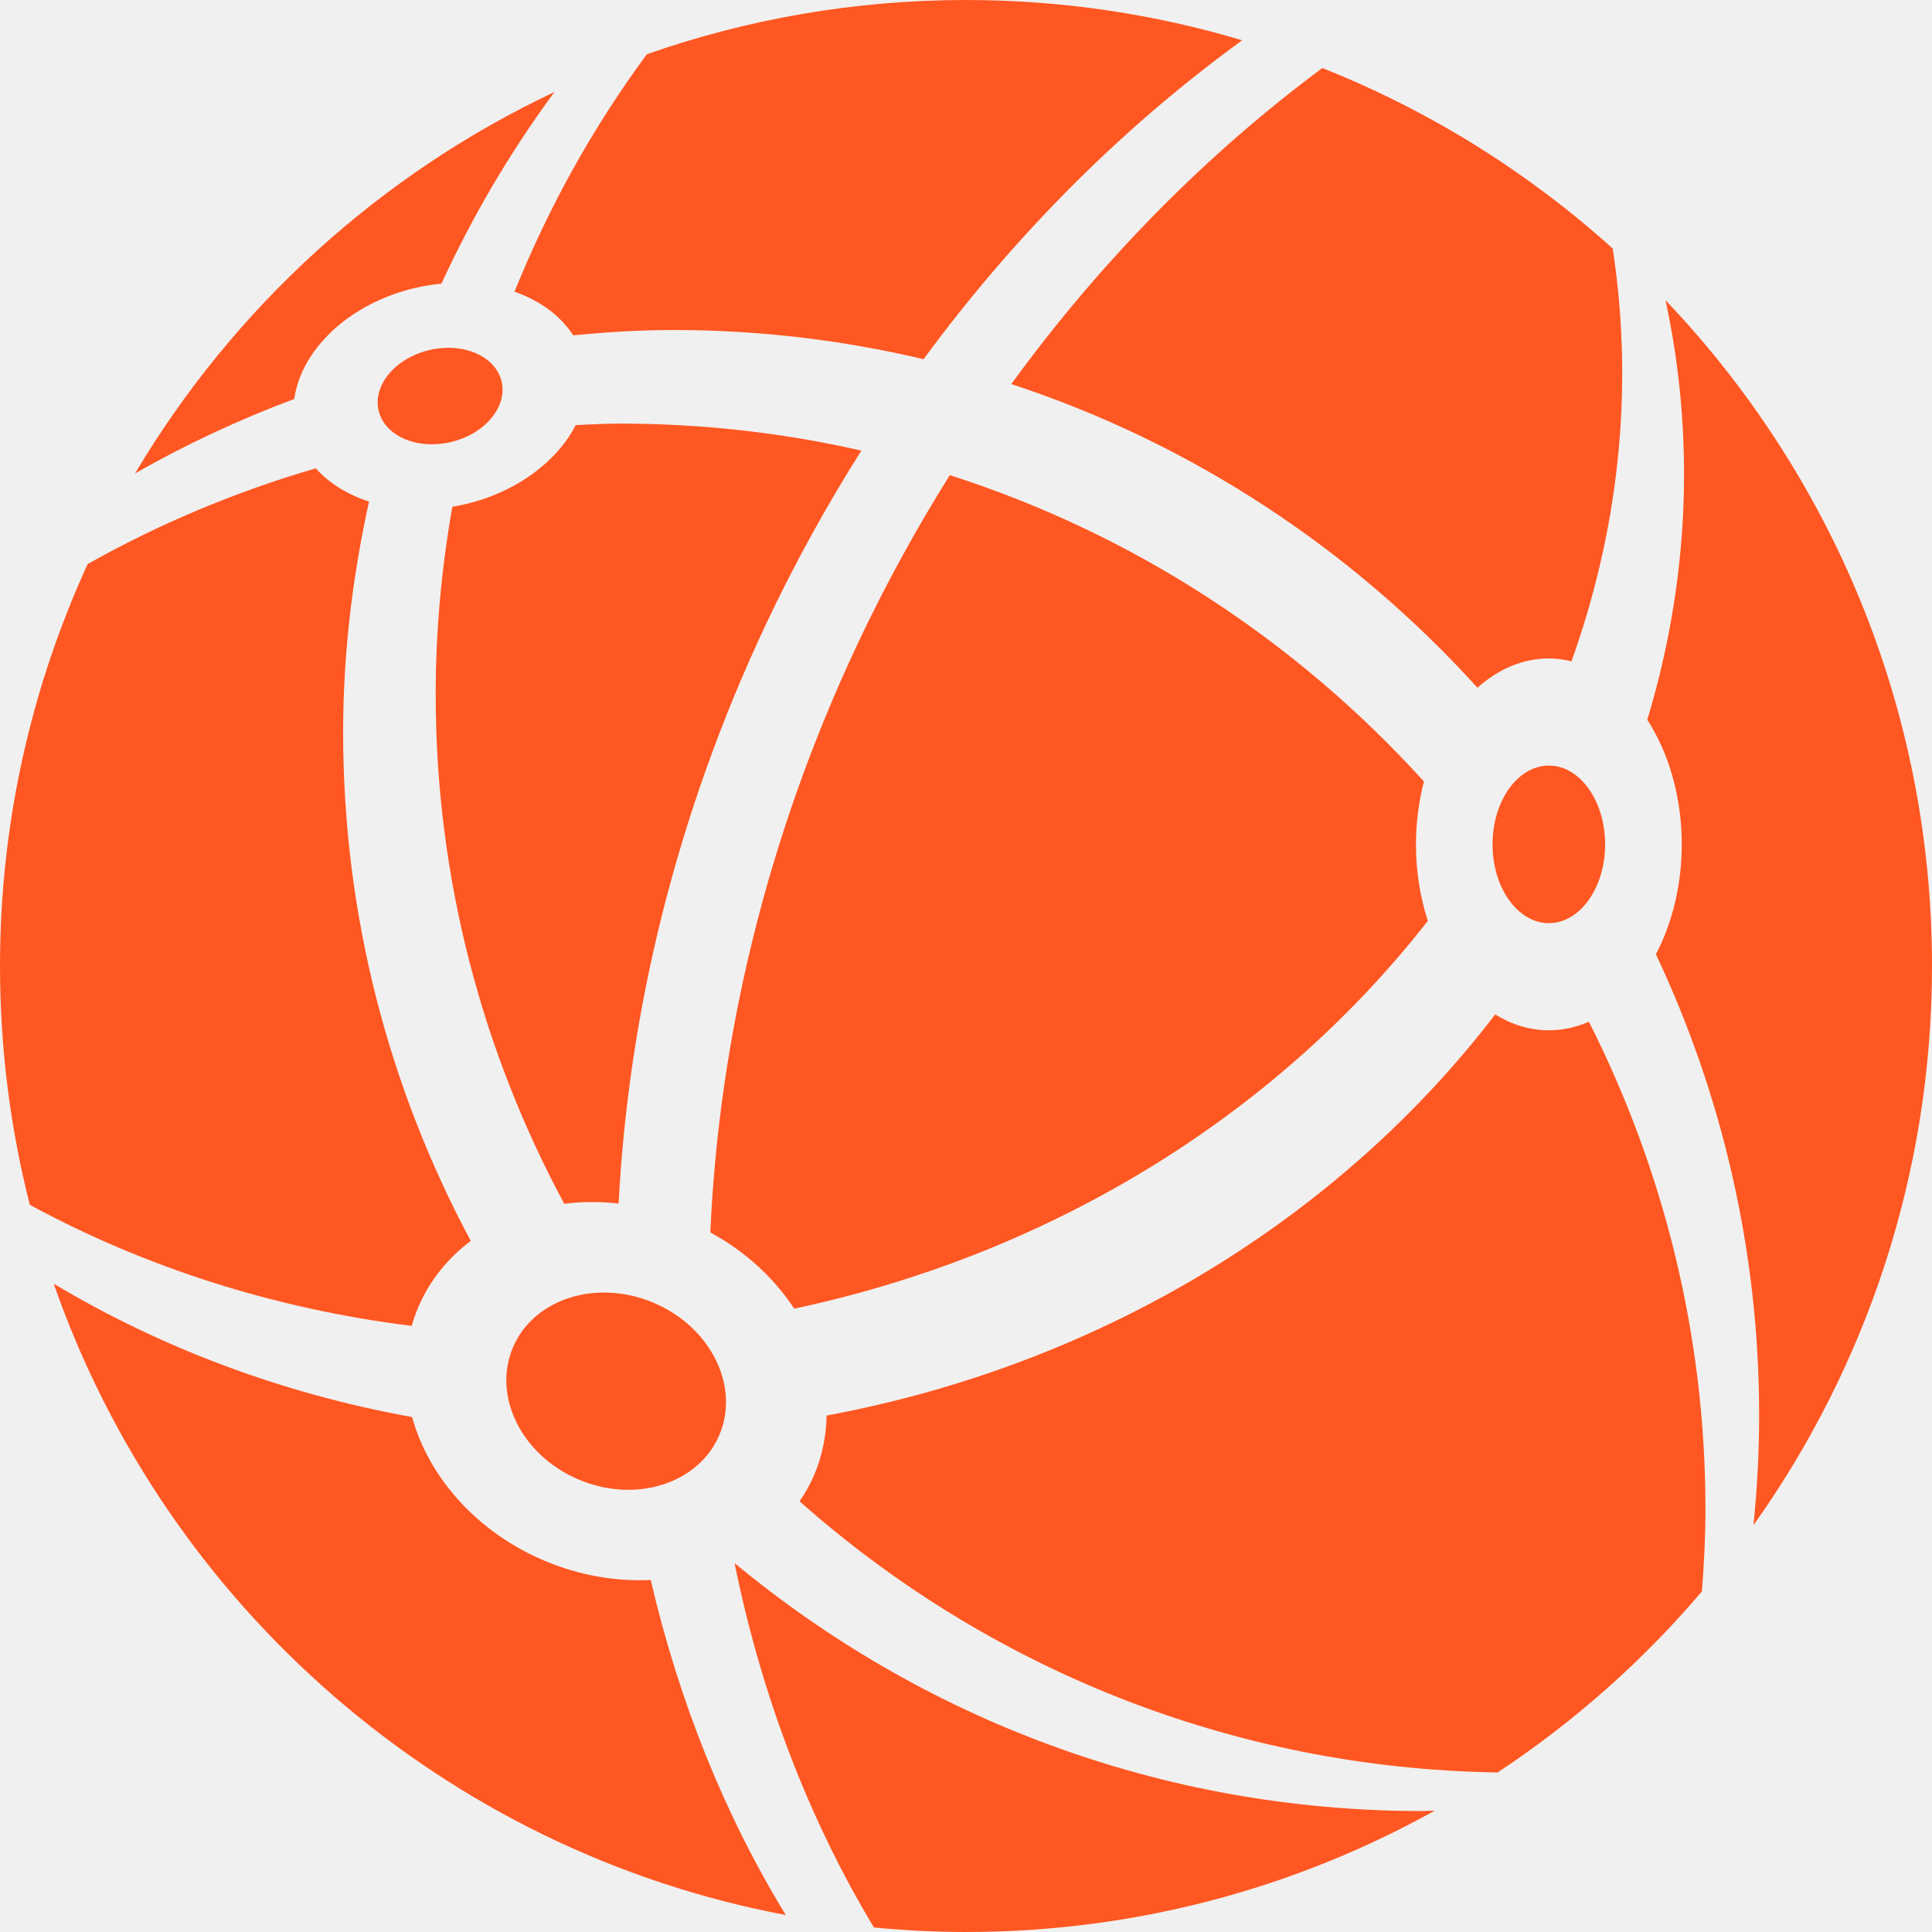
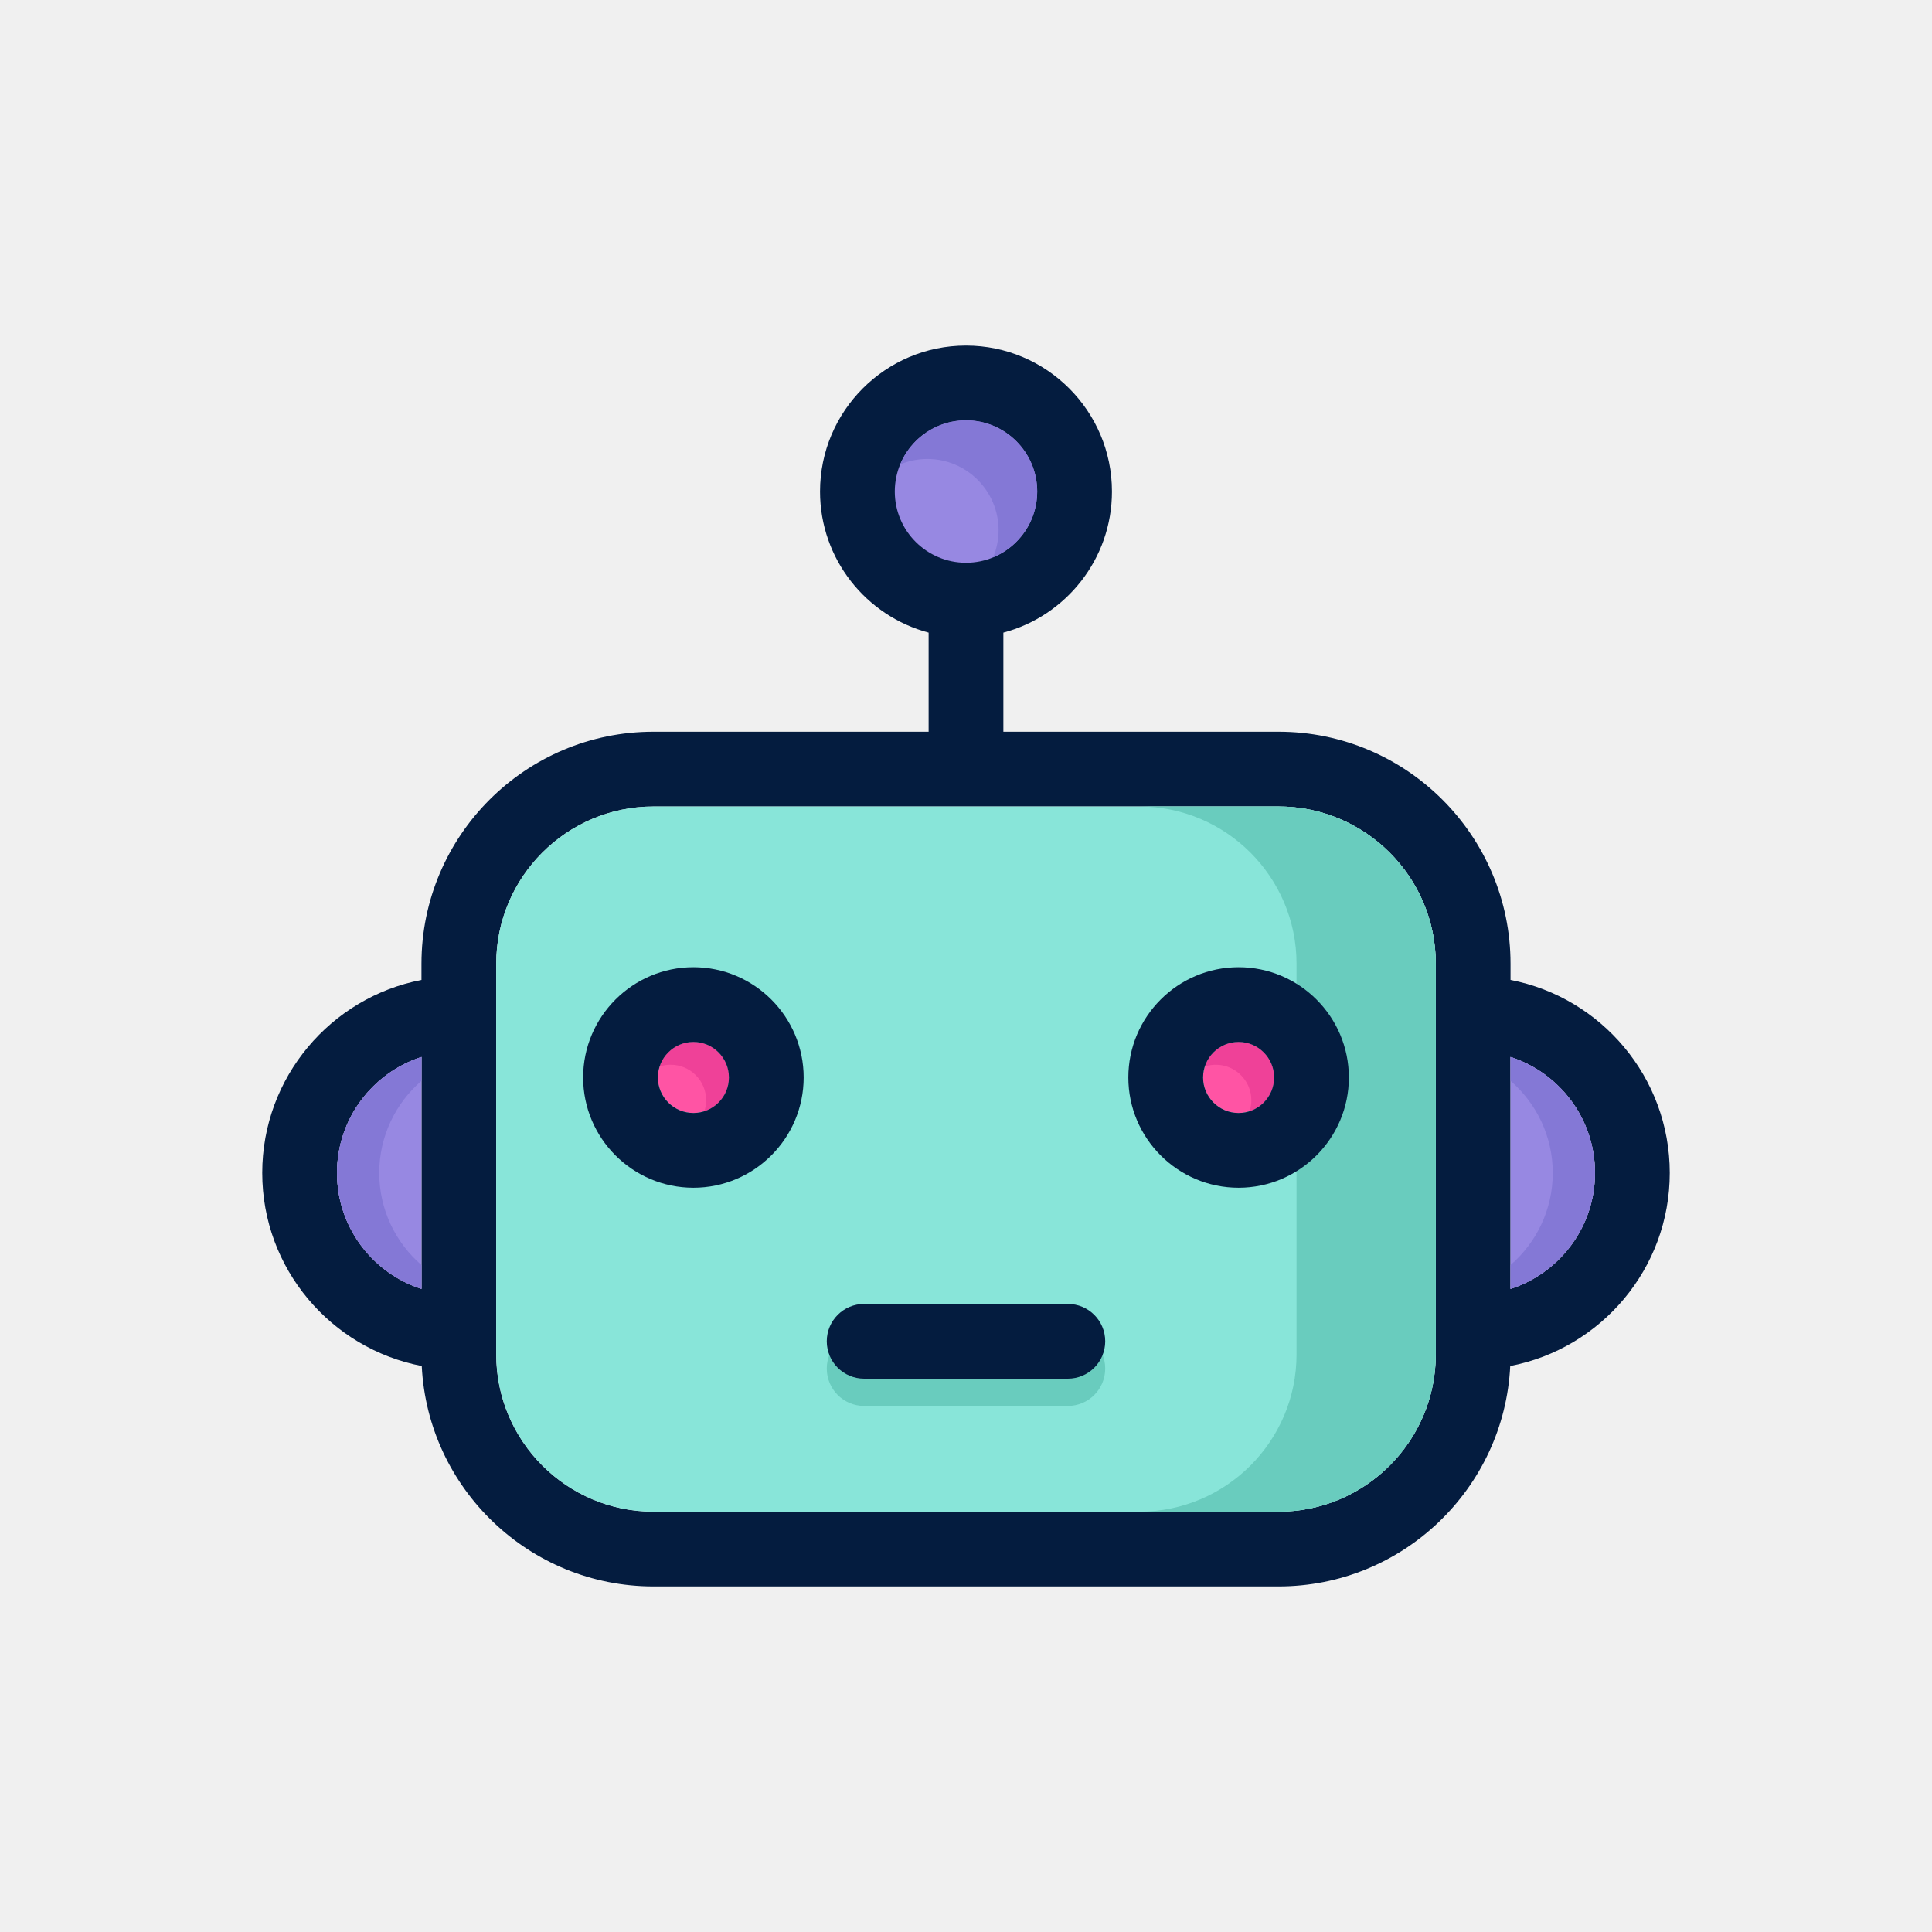
- <svg xmlns="http://www.w3.org/2000/svg" width="140" height="140" viewBox="0 0 140 140" fill="none">
-   <g clip-path="url(#clip0_109_2)">
-     <path d="M73.281 27.831C86.41 32.136 97.992 39.823 107.062 49.836C108.556 48.498 110.328 47.714 112.235 47.714C112.795 47.714 113.342 47.795 113.874 47.923C117.232 38.552 118.425 28.456 116.891 18.191C116.883 18.128 116.865 18.068 116.856 18.004C110.728 12.481 103.62 8.028 95.822 4.93C87.496 11.111 79.845 18.812 73.281 27.831Z" fill="#FF5722" />
-     <path d="M41.536 24.297C43.937 24.071 46.358 23.914 48.819 23.914C55.055 23.914 61.112 24.654 66.925 26.029C73.644 16.885 81.489 9.111 90.013 2.919C83.673 1.026 76.956 0 69.999 0C61.893 0 54.115 1.394 46.875 3.929C42.985 9.195 39.77 14.98 37.283 21.138C39.118 21.778 40.616 22.869 41.536 24.297Z" fill="#FF5722" />
-     <path d="M33.758 36.525C33.43 36.603 33.104 36.666 32.78 36.719C32.001 41.136 31.571 45.673 31.571 50.313C31.571 63.679 34.969 76.233 40.887 87.23C42.163 87.064 43.489 87.064 44.828 87.212C45.54 73.406 48.981 59.103 55.479 45.288C57.561 40.861 59.891 36.652 62.419 32.653C56.794 31.371 50.939 30.695 44.923 30.695C43.847 30.695 42.784 30.756 41.718 30.804C40.376 33.421 37.468 35.642 33.758 36.525Z" fill="#FF5722" />
-     <path d="M68.825 34.431C66.4 38.309 64.155 42.38 62.144 46.658C55.531 60.716 52.095 75.274 51.473 89.304C54.038 90.698 56.103 92.628 57.554 94.83C76.67 90.758 92.769 80.435 103.466 66.731C102.918 65.039 102.606 63.166 102.606 61.188C102.606 59.586 102.818 58.054 103.182 56.63C93.978 46.468 82.192 38.703 68.825 34.431Z" fill="#FF5722" />
-     <path d="M30.303 94.738C31.132 92.778 32.464 91.164 34.114 89.921C28.227 78.942 24.864 66.407 24.864 53.077C24.864 47.324 25.552 41.74 26.741 36.345C25.178 35.841 23.845 35.016 22.883 33.936C17.07 35.635 11.525 37.958 6.352 40.873C2.286 49.744 0 59.604 0 70.001C0 75.976 0.753 81.773 2.161 87.307C10.484 91.821 19.869 94.846 29.834 96.079C29.963 95.628 30.116 95.18 30.303 94.738Z" fill="#FF5722" />
-     <path d="M112.235 74.659C110.851 74.659 109.536 74.245 108.348 73.508C97.267 87.986 80.201 98.794 59.901 102.574C59.87 104.028 59.59 105.479 59.003 106.87C58.712 107.555 58.347 108.19 57.943 108.794C71.453 120.769 89.117 128.143 108.521 128.439C114.059 124.782 119.043 120.358 123.326 115.321C123.478 113.35 123.584 111.366 123.584 109.355C123.584 96.638 120.503 84.663 115.138 74.037C114.221 74.439 113.246 74.659 112.235 74.659Z" fill="#FF5722" />
-     <path d="M53.229 113.268C55.171 122.836 58.576 131.772 63.328 139.674C65.526 139.88 67.748 140 70.001 140C82.332 140 93.908 136.801 103.97 131.205C103.651 131.208 103.339 131.235 103.022 131.235C84.087 131.233 66.749 124.474 53.229 113.268Z" fill="#FF5722" />
-     <path d="M39.46 113.097C34.519 111.01 31.068 107.032 29.861 102.687C20.459 100.985 11.661 97.671 3.893 93.023C12.027 116.379 32.179 134.097 56.942 138.772C52.48 131.475 49.199 123.265 47.153 114.489C44.652 114.611 42.015 114.177 39.46 113.097Z" fill="#FF5722" />
-     <path d="M30.032 20.877C30.689 20.72 31.343 20.618 31.988 20.555C34.253 15.632 36.994 10.975 40.184 6.662C27.499 12.644 16.906 22.321 9.786 34.309C13.455 32.207 17.317 30.409 21.325 28.909C21.817 25.351 25.266 22.012 30.032 20.877Z" fill="#FF5722" />
-     <path d="M140 70.001C140 51.293 132.647 34.313 120.691 21.755C120.954 22.987 121.185 24.233 121.374 25.495C122.74 34.646 121.936 43.665 119.368 52.157C120.914 54.547 121.865 57.709 121.865 61.188C121.865 64.168 121.166 66.915 119.993 69.146C124.772 79.295 127.475 90.614 127.475 102.576C127.475 105.259 127.326 107.904 127.063 110.52C135.197 99.081 140 85.106 140 70.001Z" fill="#FF5722" />
-     <path d="M41.941 107.218C46.073 108.965 50.636 107.512 52.132 103.973C53.628 100.434 51.491 96.149 47.358 94.402C43.226 92.655 38.663 94.108 37.167 97.647C35.671 101.186 37.808 105.471 41.941 107.218Z" fill="#FF5722" />
-     <path d="M112.235 66.895C114.487 66.895 116.313 64.339 116.313 61.186C116.313 58.033 114.487 55.477 112.235 55.477C109.982 55.477 108.156 58.033 108.156 61.186C108.156 64.339 109.982 66.895 112.235 66.895Z" fill="#FF5722" />
-     <path d="M32.686 32.029C35.146 31.442 36.785 29.476 36.346 27.637C35.908 25.799 33.559 24.784 31.099 25.37C28.639 25.956 27 27.922 27.438 29.761C27.877 31.6 30.226 32.615 32.686 32.029Z" fill="#FF5722" />
+ <svg xmlns="http://www.w3.org/2000/svg" version="1.1" id="Layer_1" x="0px" y="0px" viewBox="0 0 350 350" enable-background="new 0 0 350 350" xml:space="preserve">
+   <g>
+     <path fill="#041C3F" d="M273.646,177.521v-2.935c0-23.173-18.853-42.025-42.024-42.025H181.77v-17.956   c11.31-2.999,19.671-13.319,19.671-25.559c0-14.581-11.861-26.441-26.441-26.441s-26.442,11.86-26.442,26.441   c0,12.239,8.361,22.56,19.67,25.559v17.956h-49.85c-23.173,0-42.025,18.853-42.025,42.025v2.935   c-16.411,3.172-28.845,17.645-28.845,34.967c0,17.344,12.46,31.826,28.897,34.979c1.096,22.201,19.503,39.928,41.973,39.928   h113.242c22.469,0,40.876-17.727,41.973-39.928c16.437-3.152,28.898-17.635,28.898-34.979   C302.491,195.166,290.058,180.693,273.646,177.521z M76.354,233.496c-8.869-2.865-15.302-11.197-15.302-21.008   c0-9.809,6.434-18.141,15.302-21.006V233.496z M260.104,245.369c0,15.705-12.778,28.482-28.483,28.482H118.379   c-15.706,0-28.483-12.777-28.483-28.482v-70.782c0-15.705,12.777-28.482,28.483-28.482h113.242   c15.705,0,28.483,12.777,28.483,28.482V245.369z M273.646,233.496v-42.014c8.868,2.865,15.303,11.197,15.303,21.006   C288.948,222.299,282.514,230.631,273.646,233.496z" />
+     <path fill="#9788E2" d="M76.354,233.496c-8.869-2.865-15.302-11.197-15.302-21.008c0-9.809,6.434-18.141,15.302-21.006V233.496z" />
+     <path fill="#9788E2" d="M162.1,89.047c0-7.112,5.787-12.899,12.9-12.899c7.112,0,12.899,5.787,12.899,12.899   c0,7.112-5.787,12.899-12.899,12.899C167.887,101.946,162.1,96.159,162.1,89.047z" />
+     <path fill="#8478D6" d="M175,76.147c-5.371,0-9.982,3.302-11.92,7.979c1.518-0.628,3.178-0.979,4.92-0.979   c7.112,0,12.899,5.787,12.899,12.899c0,1.742-0.352,3.402-0.98,4.92c4.678-1.938,7.98-6.55,7.98-11.92   C187.899,81.935,182.112,76.147,175,76.147z" />
+     <path fill="#88E5D9" d="M260.104,245.369c0,15.705-12.778,28.482-28.483,28.482H118.379c-15.706,0-28.483-12.777-28.483-28.482   v-70.782c0-15.705,12.777-28.482,28.483-28.482h113.242c15.705,0,28.483,12.777,28.483,28.482V245.369z" />
+     <path fill="#69CCBE" d="M231.621,146.105h-25.224c15.706,0,28.483,12.777,28.483,28.482v70.782   c0,15.705-12.777,28.482-28.483,28.482h25.224c15.705,0,28.483-12.777,28.483-28.482v-70.782   C260.104,158.882,247.326,146.105,231.621,146.105z" />
+     <path fill="#9788E2" d="M273.646,233.496v-42.014c8.868,2.865,15.303,11.197,15.303,21.006   C288.948,222.299,282.514,230.631,273.646,233.496z" />
+     <path fill="#8478D6" d="M68.702,212.488c0-6.66,2.971-12.633,7.651-16.683v-4.323c-8.869,2.865-15.302,11.197-15.302,21.006   c0,9.811,6.434,18.143,15.302,21.008v-4.323C71.673,225.123,68.702,219.149,68.702,212.488z" />
+     <path fill="#8478D6" d="M273.646,191.482v4.324c4.68,4.049,7.651,10.023,7.651,16.682c0,6.661-2.971,12.635-7.651,16.684v4.324   c8.868-2.865,15.303-11.197,15.303-21.008C288.948,202.68,282.514,194.348,273.646,191.482z" />
+     <path fill="#FF54A4" d="M224.384,201.625c-3.547,0-6.433-2.885-6.433-6.432c0-3.547,2.886-6.434,6.433-6.434   c3.547,0,6.433,2.887,6.433,6.434C230.816,198.74,227.931,201.625,224.384,201.625z" />
+     <path fill="#FF54A4" d="M125.616,201.625c-3.547,0-6.433-2.885-6.433-6.432c0-3.547,2.885-6.434,6.433-6.434   c3.547,0,6.433,2.887,6.433,6.434C132.049,198.74,129.163,201.625,125.616,201.625z" />
+     <path fill="#EF4198" d="M224.384,188.76c-2.852,0-5.273,1.868-6.114,4.443c0.627-0.204,1.294-0.318,1.989-0.318   c3.547,0,6.433,2.887,6.433,6.434c0,0.694-0.114,1.361-0.318,1.988c2.576-0.84,4.443-3.261,4.443-6.113   C230.816,191.646,227.931,188.76,224.384,188.76z" />
+     <path fill="#EF4198" d="M125.616,188.76c-2.853,0-5.273,1.868-6.114,4.443c0.627-0.205,1.294-0.318,1.989-0.318   c3.547,0,6.433,2.887,6.433,6.434c0,0.694-0.114,1.361-0.318,1.988c2.576-0.84,4.443-3.261,4.443-6.113   C132.049,191.646,129.163,188.76,125.616,188.76z" />
+     <path fill="#041C3F" d="M224.384,175.219c-11.015,0-19.975,8.961-19.975,19.975c0,11.014,8.96,19.975,19.975,19.975   c11.014,0,19.975-8.961,19.975-19.975C244.358,184.18,235.397,175.219,224.384,175.219z M224.384,201.625   c-3.547,0-6.433-2.885-6.433-6.432c0-3.547,2.886-6.434,6.433-6.434c3.547,0,6.433,2.887,6.433,6.434   C230.816,198.74,227.931,201.625,224.384,201.625z" />
+     <path fill="#041C3F" d="M125.616,175.219c-11.015,0-19.975,8.961-19.975,19.975c0,11.014,8.961,19.975,19.975,19.975   c11.014,0,19.975-8.961,19.975-19.975C145.591,184.18,136.63,175.219,125.616,175.219z M125.616,201.625   c-3.547,0-6.433-2.885-6.433-6.432c0-3.547,2.885-6.434,6.433-6.434c3.547,0,6.433,2.887,6.433,6.434   C132.049,198.74,129.163,201.625,125.616,201.625z" />
+     <path fill="#69CCBE" d="M193.451,241.157h-36.902c-3.74,0-6.771,3.031-6.771,6.77c0,3.74,3.031,6.771,6.771,6.771h36.902   c3.739,0,6.77-3.031,6.77-6.771C200.222,244.189,197.19,241.157,193.451,241.157z" />
+     <path fill="#041C3F" d="M193.451,236.219h-36.902c-3.74,0-6.771,3.031-6.771,6.77c0,3.74,3.031,6.771,6.771,6.771h36.902   c3.739,0,6.77-3.031,6.77-6.771C200.222,239.25,197.19,236.219,193.451,236.219z" />
  </g>
-   <defs>
-     <clipPath id="clip0_109_2">
-       <rect width="140" height="140" fill="white" />
-     </clipPath>
-   </defs>
</svg>
